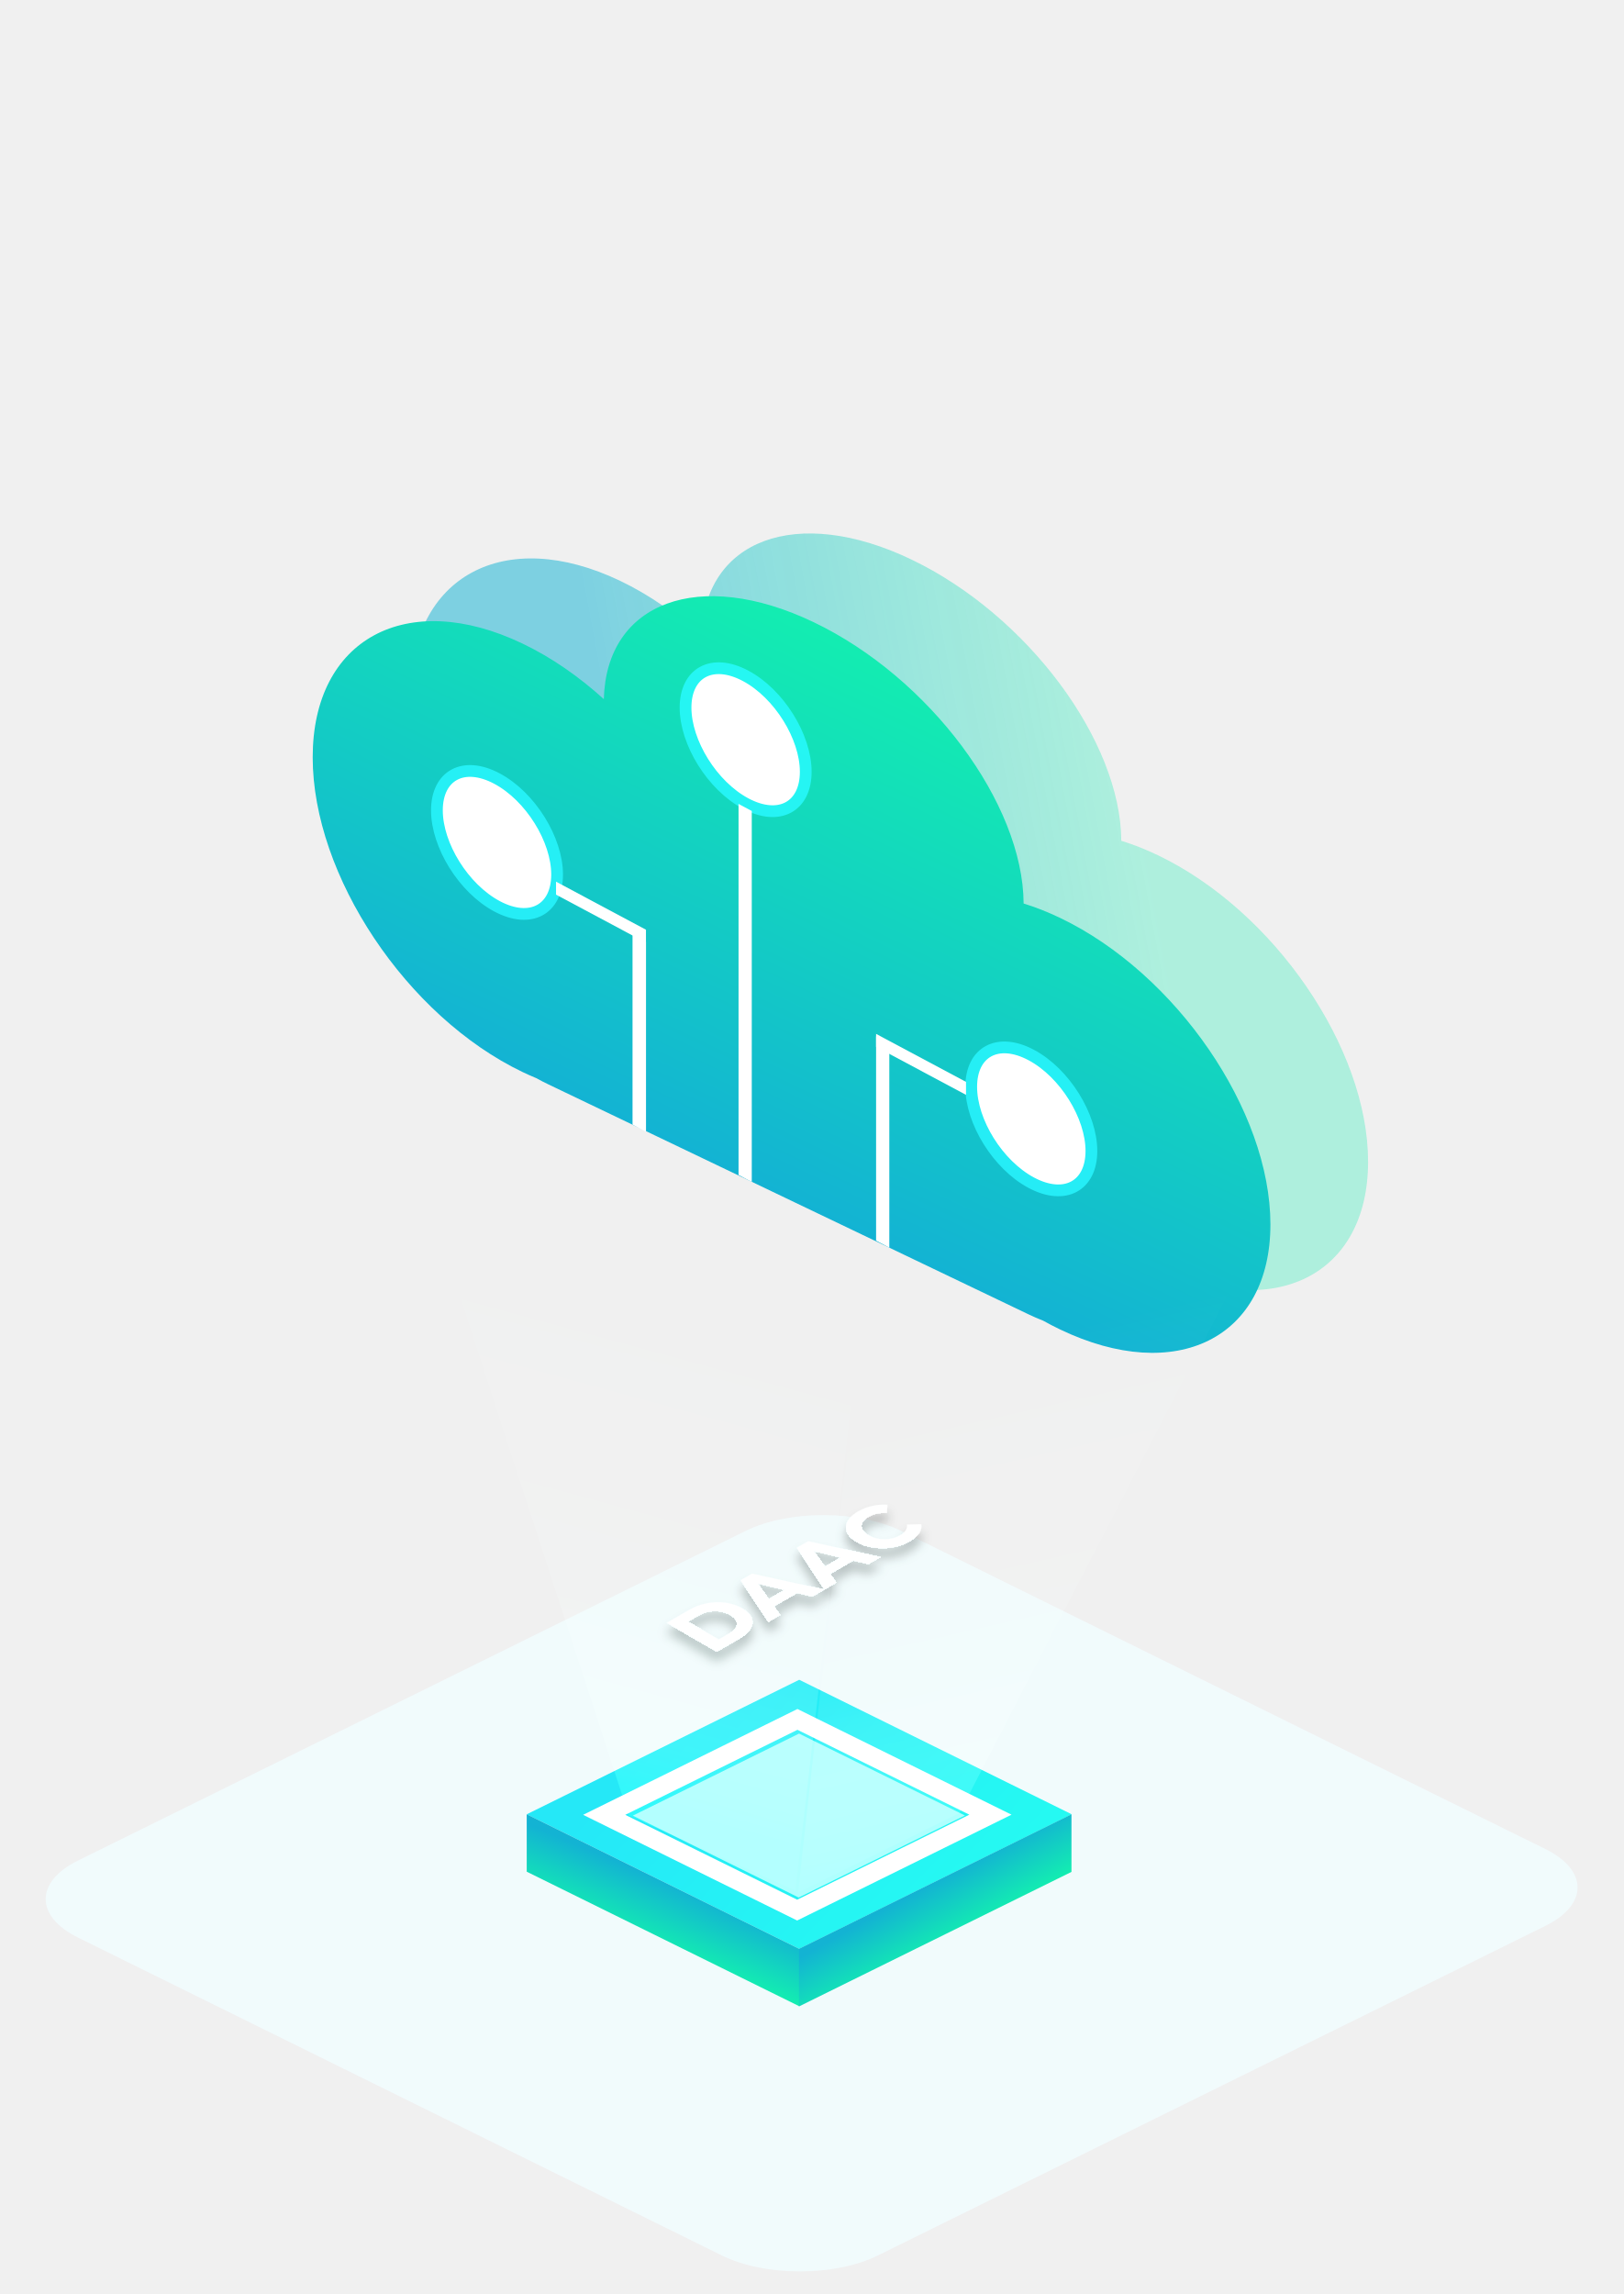
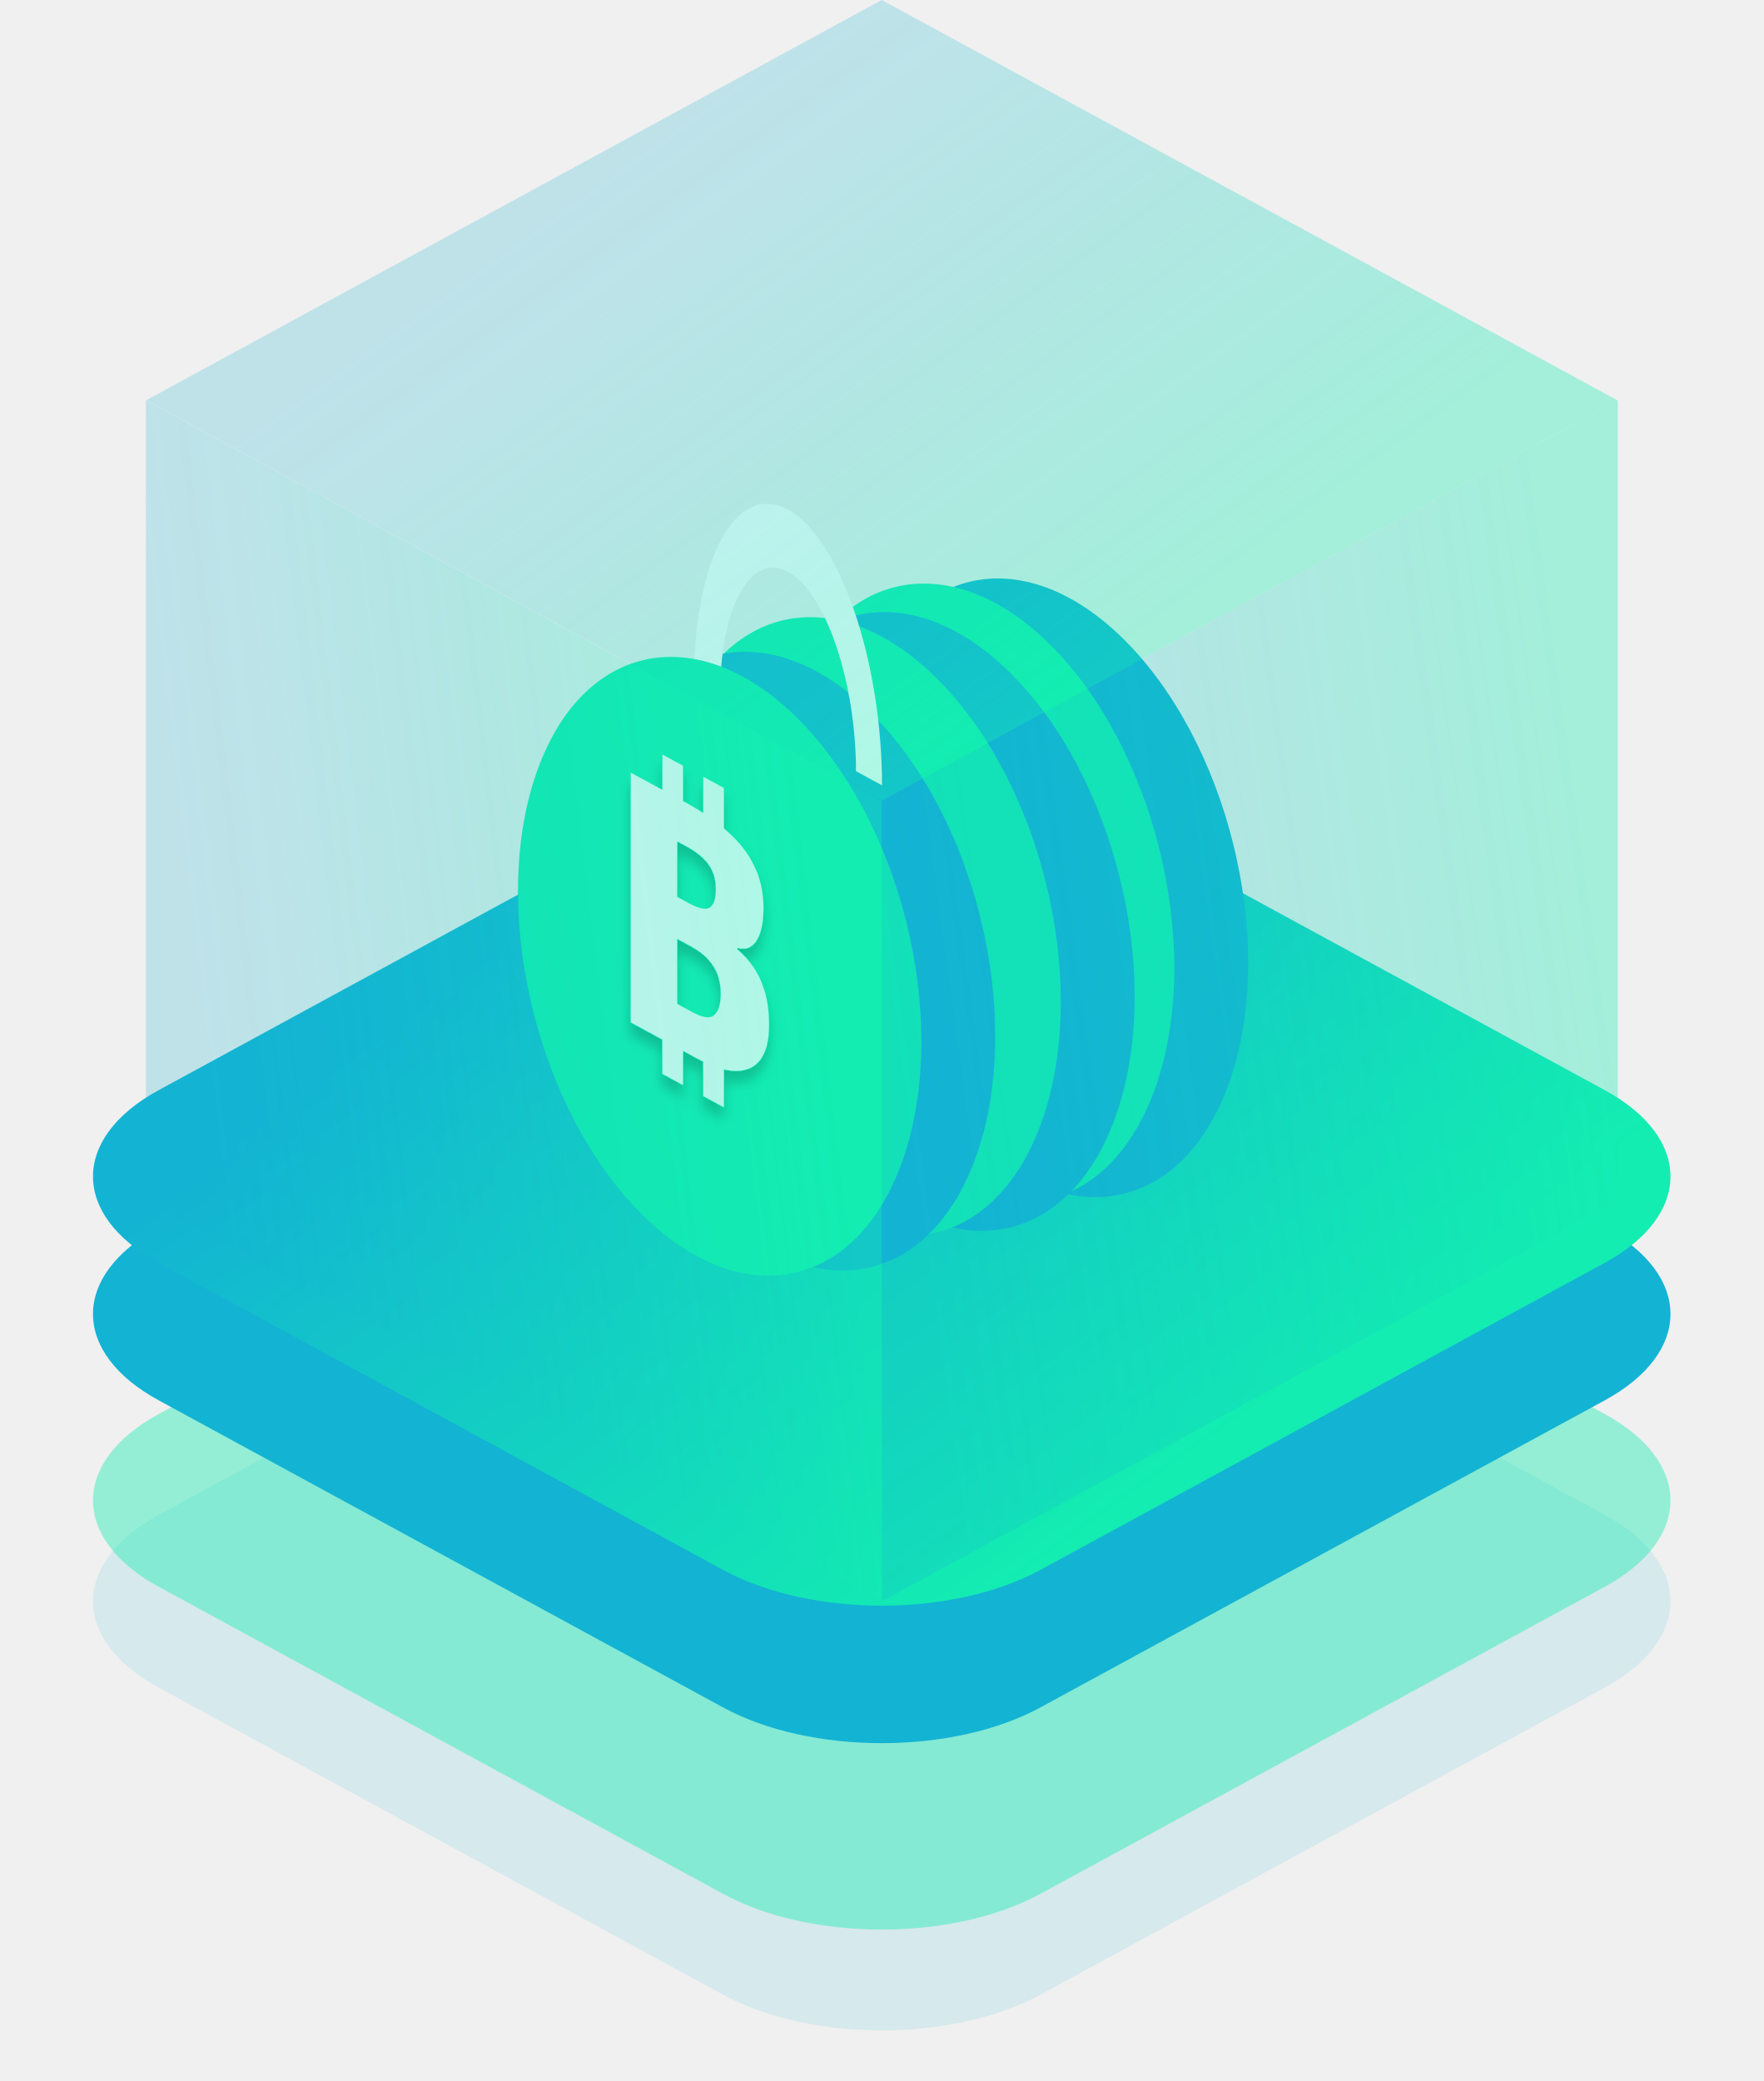
- <svg xmlns="http://www.w3.org/2000/svg" fill="none" viewBox="0 0 690.67 975.98">
-   <path fill-rule="evenodd" clip-rule="evenodd" d="M298.476 270.762C299.552 229.426 339.12 214.734 387.775 238.033C436.976 261.595 476.886 315.109 477.095 357.715C482.14 359.267 487.331 361.302 492.629 363.839C542.043 387.503 582.102 445.884 582.102 494.237C582.102 542.591 542.043 562.606 492.629 538.942C490.189 537.774 487.772 536.521 485.382 535.189C483.306 534.382 481.207 533.472 479.087 532.457L274.88 434.667C273.15 433.838 271.434 432.953 269.733 432.013C267.812 431.219 265.875 430.355 263.923 429.42C214.592 405.797 174.602 345.842 174.602 295.509C174.602 245.175 214.592 223.522 263.923 247.145C276.173 253.012 287.847 261.119 298.476 270.762Z" fill="url(#paint0_linear_149_22)" />
-   <rect width="129.304" height="129.304" transform="matrix(0.89668 -0.44268 0.89668 0.44268 224.117 771.894)" fill="url(#paint1_linear_149_22)" />
-   <g style="mix-blend-mode:screen">
-     <rect width="78.853" height="78.717" transform="matrix(0.89668 -0.44268 0.89668 0.44268 269.273 772.456)" fill="#A2FFE5" />
-   </g>
-   <g style="mix-blend-mode:screen">
-     <rect width="390.703" height="379.551" rx="37" transform="matrix(0.89668 -0.44268 0.89668 0.44268 0 807.957)" fill="#13B3D3" />
-   </g>
-   <rect x="8.967" width="91.707" height="91.571" transform="matrix(0.89668 -0.44268 0.89668 0.44268 249.036 776.084)" stroke="white" stroke-width="10" />
-   <rect width="129.304" height="24.412" transform="matrix(0.89668 0.44268 0 1 224.117 771.894)" fill="url(#paint2_linear_149_22)" />
-   <rect width="129.304" height="24.506" transform="matrix(0.89668 -0.44268 0 1 339.953 829.134)" fill="url(#paint3_linear_149_22)" />
-   <path fill-rule="evenodd" clip-rule="evenodd" d="M256.921 297.446C257.997 256.11 297.566 241.418 346.22 264.717C395.422 288.279 435.332 341.793 435.54 384.399C440.585 385.951 445.776 387.986 451.074 390.523C500.489 414.187 540.547 472.568 540.547 520.922C540.547 569.275 500.489 589.29 451.074 565.626C448.634 564.458 446.218 563.205 443.827 561.873C441.751 561.066 439.652 560.156 437.532 559.141L233.326 461.351C231.596 460.522 229.879 459.637 228.178 458.697C226.257 457.903 224.32 457.039 222.368 456.104C173.037 432.481 133.047 372.526 133.047 322.193C133.047 271.859 173.037 250.206 222.368 273.829C234.618 279.696 246.292 287.803 256.921 297.446Z" fill="url(#paint4_linear_149_22)" />
-   <g style="mix-blend-mode:screen">
-     <path d="M464.382 489.684C464.382 504.547 453.059 510.801 438.809 503.193C424.56 495.585 413.237 477.239 413.237 462.376C413.237 447.513 424.56 441.259 438.809 448.867C453.059 456.475 464.382 474.821 464.382 489.684Z" fill="white" />
-     <path d="M464.382 489.684C464.382 504.547 453.059 510.801 438.809 503.193C424.56 495.585 413.237 477.239 413.237 462.376C413.237 447.513 424.56 441.259 438.809 448.867C453.059 456.475 464.382 474.821 464.382 489.684Z" stroke="#13B3D3" stroke-width="5" />
-   </g>
-   <g style="mix-blend-mode:screen">
-     <path d="M342.835 328.358C342.835 343.221 331.512 349.476 317.262 341.867C303.013 334.259 291.69 315.913 291.69 301.05C291.69 286.187 303.013 279.933 317.262 287.541C331.512 295.149 342.835 313.495 342.835 328.358Z" fill="white" />
-     <path d="M342.835 328.358C342.835 343.221 331.512 349.476 317.262 341.867C303.013 334.259 291.69 315.913 291.69 301.05C291.69 286.187 303.013 279.933 317.262 287.541C331.512 295.149 342.835 313.495 342.835 328.358Z" stroke="#13B3D3" stroke-width="5" />
-   </g>
-   <g style="mix-blend-mode:screen">
-     <path d="M236.586 375.113L274.851 395.544V401.051L236.586 380.62V375.113Z" fill="white" />
-   </g>
-   <g style="mix-blend-mode:screen">
-     <path d="M372.766 439.862L411.031 460.293V465.8L372.766 445.369V439.862Z" fill="white" />
-   </g>
-   <g style="mix-blend-mode:screen">
-     <path d="M269.227 397.789L274.854 400.794V481.443L269.227 478.439V397.789Z" fill="white" />
-   </g>
-   <g style="mix-blend-mode:screen">
-     <path d="M269.227 397.789L274.854 400.794V481.443L269.227 478.439V397.789Z" fill="white" />
-   </g>
-   <g style="mix-blend-mode:screen">
-     <path d="M372.766 440.903L378.393 443.907V530.822L372.766 527.817V440.903Z" fill="white" />
-   </g>
-   <g style="mix-blend-mode:screen">
-     <path d="M314.242 342.025L319.869 345.03V502.863L314.242 499.858V342.025Z" fill="white" />
-   </g>
-   <g style="mix-blend-mode:screen">
-     <path d="M237.046 372.073C237.046 386.936 225.723 393.19 211.473 385.582C197.224 377.973 185.901 359.628 185.901 344.764C185.901 329.901 197.224 323.647 211.473 331.255C225.723 338.864 237.046 357.209 237.046 372.073Z" fill="white" />
-     <path d="M237.046 372.073C237.046 386.936 225.723 393.19 211.473 385.582C197.224 377.973 185.901 359.628 185.901 344.764C185.901 329.901 197.224 323.647 211.473 331.255C225.723 338.864 237.046 357.209 237.046 372.073Z" stroke="#13B3D3" stroke-width="5" />
-   </g>
-   <g filter="url(#filter0_d_149_22)">
-     <path d="M304.961 702.678L283.743 690.428L293.382 684.863C295.686 683.533 298.161 682.617 300.808 682.115C303.435 681.602 306.032 681.515 308.598 681.853C311.164 682.191 313.529 682.985 315.691 684.233C317.833 685.47 319.207 686.835 319.813 688.328C320.399 689.81 320.258 691.315 319.389 692.843C318.5 694.36 316.903 695.783 314.6 697.113L304.961 702.678ZM305.84 697.515L310.326 694.925C311.74 694.109 312.7 693.251 313.205 692.353C313.71 691.431 313.751 690.521 313.326 689.623C312.922 688.713 312.053 687.873 310.72 687.103C309.366 686.321 307.911 685.82 306.355 685.598C304.799 685.353 303.233 685.382 301.657 685.685C300.081 685.965 298.585 686.514 297.171 687.33L292.685 689.92L305.84 697.515ZM326.918 690.001L315.157 672.291L320.007 669.491L350.712 676.263L345.559 679.238L319.068 672.903L321.007 671.783L331.95 687.096L326.918 690.001ZM327.1 684.646L324.675 681.741L335.587 675.441L340.649 676.823L327.1 684.646ZM350.806 676.209L339.045 658.499L343.895 655.699L374.6 662.472L369.447 665.447L342.955 659.112L344.895 657.992L355.837 673.304L350.806 676.209ZM350.988 670.854L348.563 667.949L359.475 661.649L364.536 663.032L350.988 670.854ZM387.023 655.719C385.386 656.664 383.598 657.393 381.658 657.907C379.718 658.397 377.738 658.653 375.717 658.677C373.696 658.7 371.726 658.496 369.806 658.064C367.907 657.621 366.159 656.938 364.563 656.017C362.966 655.095 361.784 654.086 361.016 652.989C360.268 651.881 359.915 650.743 359.955 649.577C360.016 648.398 360.481 647.255 361.35 646.147C362.198 645.027 363.451 643.988 365.108 643.032C366.947 641.97 368.927 641.2 371.049 640.722C373.171 640.22 375.353 640.033 377.596 640.162L377.354 643.662C375.798 643.603 374.373 643.714 373.08 643.994C371.766 644.263 370.584 644.7 369.534 645.307C368.543 645.878 367.796 646.497 367.291 647.162C366.785 647.827 366.533 648.509 366.533 649.209C366.533 649.909 366.775 650.598 367.26 651.274C367.765 651.939 368.523 652.563 369.534 653.147C370.544 653.73 371.625 654.168 372.777 654.459C373.949 654.739 375.141 654.879 376.353 654.879C377.566 654.879 378.748 654.733 379.9 654.442C381.052 654.15 382.123 653.718 383.113 653.147C384.164 652.54 384.931 651.863 385.416 651.117C385.881 650.358 386.053 649.524 385.932 648.614L391.994 648.474C392.216 649.769 391.903 651.035 391.054 652.272C390.226 653.497 388.882 654.646 387.023 655.719Z" fill="white" />
-   </g>
-   <g style="mix-blend-mode:screen">
-     <path d="M16 0L400.34 266.505L338.441 804.346L267.538 772.401L16 0Z" fill="url(#paint5_linear_149_22)" />
-   </g>
-   <g style="mix-blend-mode:screen">
-     <path d="M368.824 542.382L599.541 401.872L408.215 771.361L339.562 805.188L368.824 542.382Z" fill="url(#paint6_linear_149_22)" />
+ <svg xmlns="http://www.w3.org/2000/svg" fill="none" viewBox="0 0 605 714">
+   <g id="Group 77">
+     <rect id="Rectangle 242" width="344.386" height="344.386" rx="62" transform="matrix(0.878374 0.477974 -0.878374 0.477974 302.5 384.784)" fill="url(#paint0_linear_137_43)" />
+     <rect id="Rectangle 243" width="344.386" height="344.386" rx="62" transform="matrix(0.878374 0.477974 -0.878374 0.477974 302.5 350.185)" fill="url(#paint1_linear_137_43)" />
+     <rect id="Rectangle 241" width="344.386" height="344.386" rx="62" transform="matrix(0.878374 0.477974 -0.878374 0.477974 302.5 286.229)" fill="url(#paint2_linear_137_43)" />
+     <rect id="Rectangle 240" width="344.386" height="344.386" rx="62" transform="matrix(0.878374 0.477974 -0.878374 0.477974 302.5 239.049)" fill="url(#paint3_linear_137_43)" />
+     <g id="Group 76">
+       <ellipse id="Ellipse 41" cx="92.037" cy="87.072" rx="92.037" ry="87.072" transform="matrix(0.677975 0.735085 -0.343149 0.939281 326.5 155.172)" fill="#13B3D3" />
+       <ellipse id="Ellipse 40" cx="92.037" cy="87.072" rx="92.037" ry="87.072" transform="matrix(0.677975 0.735085 -0.343149 0.939281 301.156 156.926)" fill="#13EDB1" />
+     </g>
+     <g id="Group 75">
+       <ellipse id="Ellipse 41_2" cx="92.037" cy="87.072" rx="92.037" ry="87.072" transform="matrix(0.677975 0.735085 -0.343149 0.939281 287.562 166.704)" fill="#13B3D3" />
+       <ellipse id="Ellipse 40_2" cx="92.037" cy="87.072" rx="92.037" ry="87.072" transform="matrix(0.677975 0.735085 -0.343149 0.939281 262.219 168.458)" fill="#13EDB1" />
+     </g>
+     <ellipse id="Ellipse 41_3" cx="92.037" cy="87.072" rx="92.037" ry="87.072" transform="matrix(0.677975 0.735085 -0.343149 0.939281 239.727 180.335)" fill="#13B3D3" />
+     <path id="Ellipse 42" d="M302.601 269.454C302.601 249.016 299.201 227.564 293.148 209.819C287.096 192.074 278.887 179.488 270.328 174.83C261.768 170.173 253.56 173.825 247.507 184.983C241.455 196.141 238.055 213.892 238.055 234.33L246.993 239.194C246.993 224.416 249.451 211.582 253.828 203.514C258.204 195.446 264.139 192.805 270.328 196.173C276.517 199.541 282.452 208.641 286.828 221.471C291.204 234.302 293.663 249.812 293.663 264.59L302.601 269.454Z" fill="white" />
+     <ellipse id="Ellipse 40_3" cx="92.037" cy="87.072" rx="92.037" ry="87.072" transform="matrix(0.677975 0.735085 -0.343149 0.939281 214.383 182.089)" fill="#13EDB1" />
+     <g id="â¿" filter="url(#filter0_d_137_43)">
+       <path d="M241.276 287.271V266.511L248.338 270.354V291.114L241.276 287.271ZM227.257 279.642V258.882L234.319 262.725V283.485L227.257 279.642ZM241.276 376.071V355.311L248.338 359.154V379.914L241.276 376.071ZM227.257 368.442V347.682L234.319 351.525V372.285L227.257 368.442ZM216.4 350.774V265.094L234.53 274.96C240.573 278.248 245.598 281.702 249.603 285.322C253.679 288.9 256.735 292.843 258.773 297.152C260.881 301.419 261.935 306.233 261.935 311.593C261.935 314.793 261.584 317.521 260.881 319.779C260.179 322.037 259.16 323.642 257.825 324.596C256.489 325.549 254.873 325.75 252.976 325.197V325.797C255.014 327.466 256.841 329.46 258.457 331.78C260.073 334.099 261.373 336.887 262.357 340.142C263.341 343.397 263.833 347.265 263.833 351.745C263.833 356.945 262.849 360.89 260.881 363.579C258.914 366.188 256.068 367.48 252.344 367.453C248.69 367.385 244.333 365.974 239.273 363.221L216.4 350.774ZM236.322 309.895C239.836 311.807 242.26 312.286 243.595 311.333C244.93 310.379 245.598 308.302 245.598 305.102C245.598 301.822 244.79 299.023 243.173 296.703C241.557 294.384 238.992 292.268 235.479 290.356L232.317 288.635V307.715L236.322 309.895ZM232.317 322.115V344.435L237.481 347.246C241.136 349.234 243.665 349.571 245.071 348.256C246.546 346.899 247.284 344.46 247.284 340.94C247.284 338.78 246.968 336.728 246.335 334.784C245.703 332.84 244.614 331.007 243.068 329.286C241.592 327.603 239.554 326.054 236.954 324.639L232.317 322.115Z" fill="white" />
+     </g>
+     <g id="Group 73">
+       <rect id="Rectangle 244" width="287.399" height="287.31" transform="matrix(0.878374 0.477974 -0.878374 0.477974 302.5 0)" fill="url(#paint4_linear_137_43)" />
+       <rect id="Rectangle 247" width="287.399" height="274.653" transform="matrix(0.878374 0.477974 0 1 50.0625 137.348)" fill="url(#paint5_linear_137_43)" />
+       <rect id="Rectangle 248" width="287.399" height="274.653" transform="matrix(0.878374 -0.477974 0 1 302.578 274.718)" fill="url(#paint6_linear_137_43)" />
+     </g>
  </g>
  <defs>
-     <filter id="filter0_d_149_22" x="279.383" y="637.992" width="120.398" height="72.896" filterUnits="userSpaceOnUse" color-interpolation-filters="sRGB">
+     <filter id="filter0_d_137_43" x="212.398" y="252.975" width="55.438" height="143.37" filterUnits="userSpaceOnUse" color-interpolation-filters="sRGB">
      <feFlood flood-opacity="0" result="BackgroundImageFix" />
      <feColorMatrix in="SourceAlpha" type="matrix" values="0 0 0 0 0 0 0 0 0 0 0 0 0 0 0 0 0 0 127 0" result="hardAlpha" />
      <feOffset dy="4" />
      <feGaussianBlur stdDeviation="2" />
      <feComposite in2="hardAlpha" operator="out" />
      <feColorMatrix type="matrix" values="0 0 0 0 0 0 0 0 0 0 0 0 0 0 0 0 0 0 0.25 0" />
-       <feBlend mode="normal" in2="BackgroundImageFix" result="effect1_dropShadow_149_22" />
-       <feBlend mode="normal" in="SourceGraphic" in2="effect1_dropShadow_149_22" result="shape" />
+       <feBlend mode="normal" in2="BackgroundImageFix" result="effect1_dropShadow_137_43" />
+       <feBlend mode="normal" in="SourceGraphic" in2="effect1_dropShadow_137_43" result="shape" />
    </filter>
-     <linearGradient id="paint0_linear_149_22" x1="473.159" y1="278.922" x2="261.165" y2="318.283" gradientUnits="userSpaceOnUse">
-       <stop stop-color="#13EDB1" stop-opacity="0.3" />
-       <stop offset="1" stop-color="#13B3D3" stop-opacity="0.52" />
+     <linearGradient id="paint0_linear_137_43" x1="215.827" y1="344.386" x2="214.38" y2="-0.36" gradientUnits="userSpaceOnUse">
+       <stop stop-color="#13B3D3" stop-opacity="0.12" />
    </linearGradient>
-     <linearGradient id="paint1_linear_149_22" x1="41.613" y1="6.13" x2="88.901" y2="142.199" gradientUnits="userSpaceOnUse">
+     <linearGradient id="paint1_linear_137_43" x1="215.827" y1="344.386" x2="214.38" y2="-0.36" gradientUnits="userSpaceOnUse">
+       <stop stop-color="#13EDB1" stop-opacity="0.42" />
+     </linearGradient>
+     <linearGradient id="paint2_linear_137_43" x1="215.827" y1="344.386" x2="214.38" y2="-0.36" gradientUnits="userSpaceOnUse">
+       <stop stop-color="#13B3D3" />
+     </linearGradient>
+     <linearGradient id="paint3_linear_137_43" x1="13.206" y1="152.466" x2="319.793" y2="109.9" gradientUnits="userSpaceOnUse">
      <stop stop-color="#13B3D3" />
      <stop offset="1" stop-color="#13EDB1" />
    </linearGradient>
-     <linearGradient id="paint2_linear_149_22" x1="41.613" y1="1.157" x2="43.494" y2="29.826" gradientUnits="userSpaceOnUse">
-       <stop stop-color="#13B3D3" />
-       <stop offset="1" stop-color="#13EDB1" />
+     <linearGradient id="paint4_linear_137_43" x1="11.021" y1="127.197" x2="266.872" y2="91.664" gradientUnits="userSpaceOnUse">
+       <stop stop-color="#13B3D3" stop-opacity="0.22" />
+       <stop offset="1" stop-color="#13EDB1" stop-opacity="0.35" />
    </linearGradient>
-     <linearGradient id="paint3_linear_149_22" x1="41.613" y1="1.162" x2="43.509" y2="29.94" gradientUnits="userSpaceOnUse">
-       <stop stop-color="#13B3D3" />
-       <stop offset="1" stop-color="#13EDB1" />
+     <linearGradient id="paint5_linear_137_43" x1="11.021" y1="121.594" x2="266.416" y2="84.49" gradientUnits="userSpaceOnUse">
+       <stop stop-color="#13B3D3" stop-opacity="0.22" />
+       <stop offset="1" stop-color="#13EDB1" stop-opacity="0.35" />
    </linearGradient>
-     <linearGradient id="paint4_linear_149_22" x1="336.797" y1="260.205" x2="239.139" y2="464.135" gradientUnits="userSpaceOnUse">
-       <stop stop-color="#13EDB1" />
-       <stop offset="1" stop-color="#13B3D3" />
-     </linearGradient>
-     <linearGradient id="paint5_linear_149_22" x1="355.274" y1="521.357" x2="287.214" y2="770.545" gradientUnits="userSpaceOnUse">
-       <stop offset="0.148" stop-color="#93E0CB" stop-opacity="0" />
-       <stop offset="0.693" stop-color="#7FE2C7" stop-opacity="0.157" />
-       <stop offset="1" stop-color="#13EDB1" stop-opacity="0.76" />
-     </linearGradient>
-     <linearGradient id="paint6_linear_149_22" x1="465.747" y1="523.969" x2="519.662" y2="761.108" gradientUnits="userSpaceOnUse">
-       <stop offset="0.148" stop-color="#93E0CB" stop-opacity="0" />
-       <stop offset="0.693" stop-color="#7FE2C7" stop-opacity="0.157" />
-       <stop offset="1" stop-color="#13EDB1" stop-opacity="0.76" />
+     <linearGradient id="paint6_linear_137_43" x1="11.021" y1="121.594" x2="266.416" y2="84.49" gradientUnits="userSpaceOnUse">
+       <stop stop-color="#13B3D3" stop-opacity="0.22" />
+       <stop offset="1" stop-color="#13EDB1" stop-opacity="0.35" />
    </linearGradient>
  </defs>
</svg>
